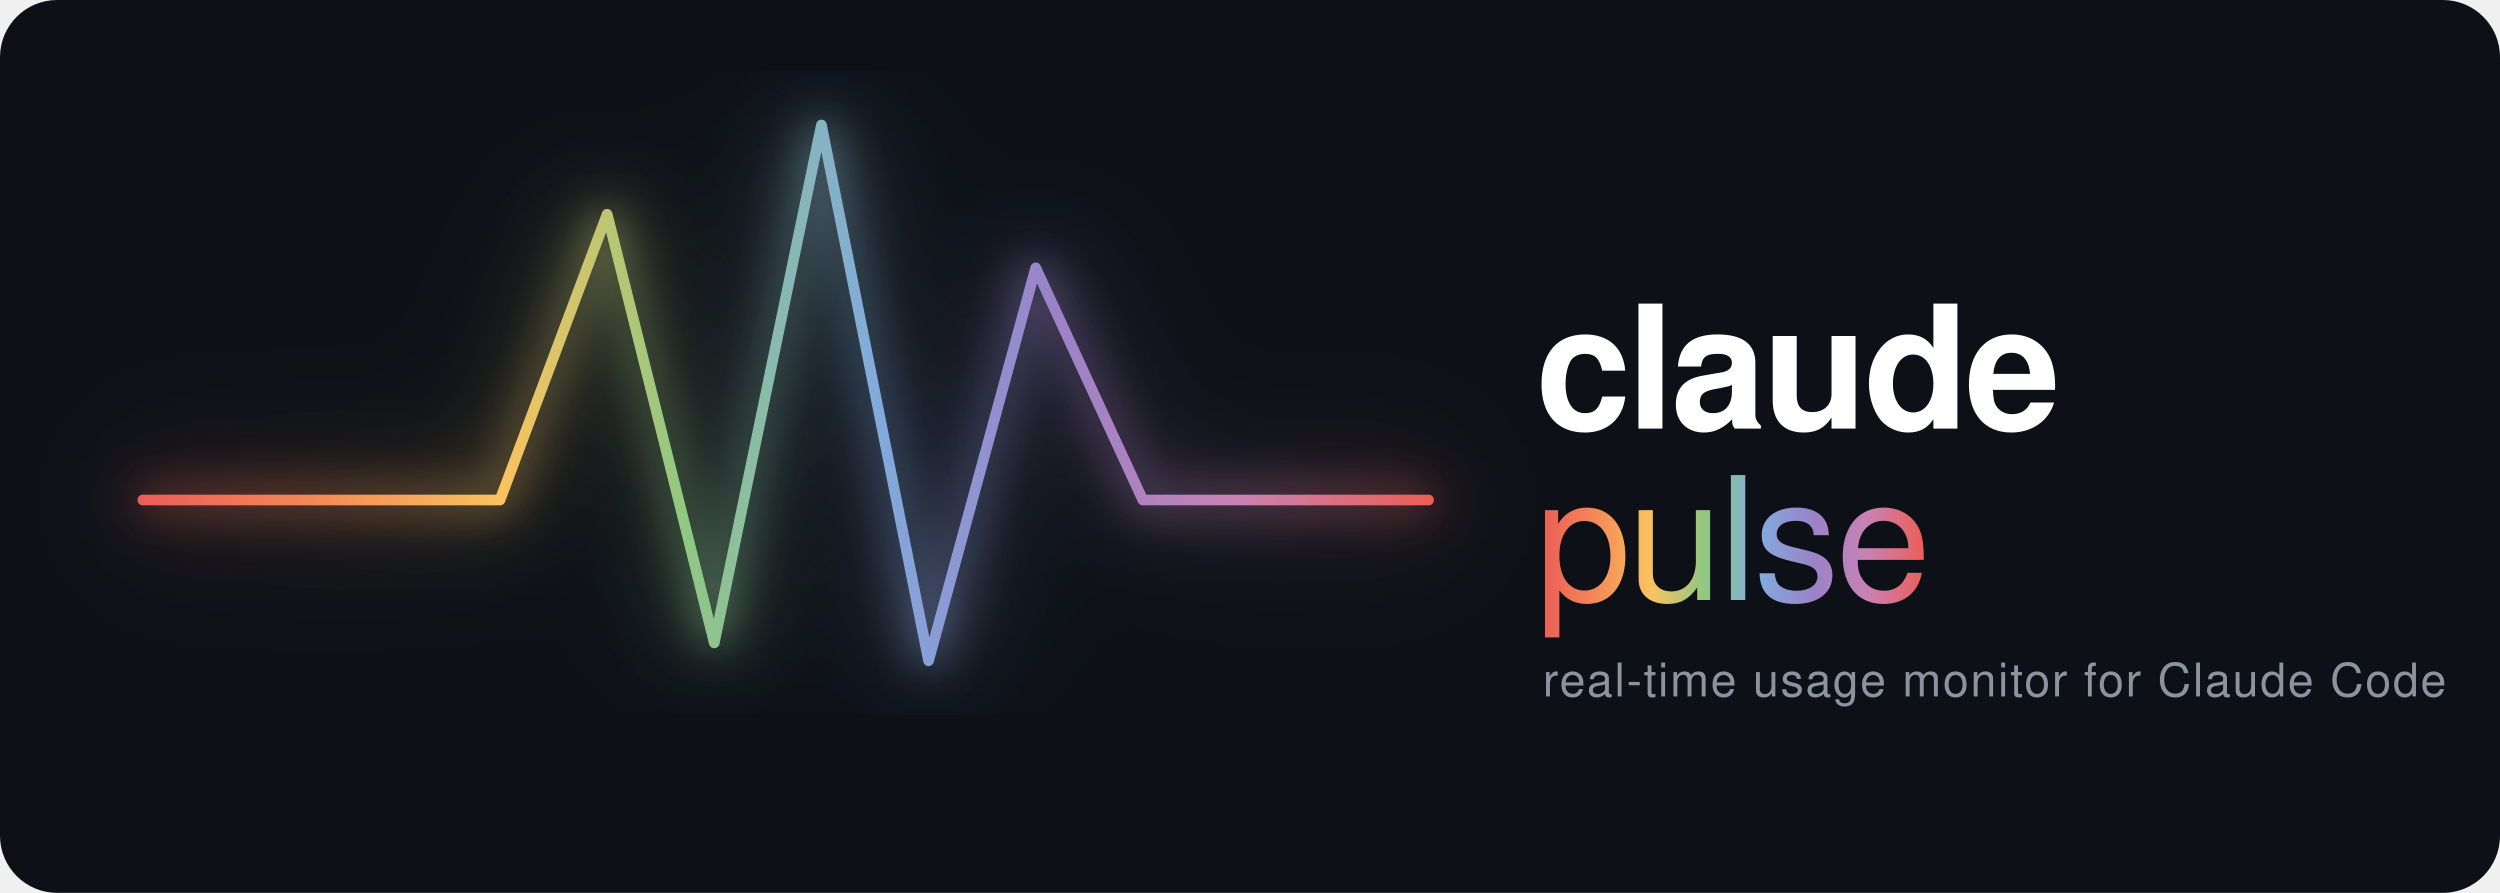
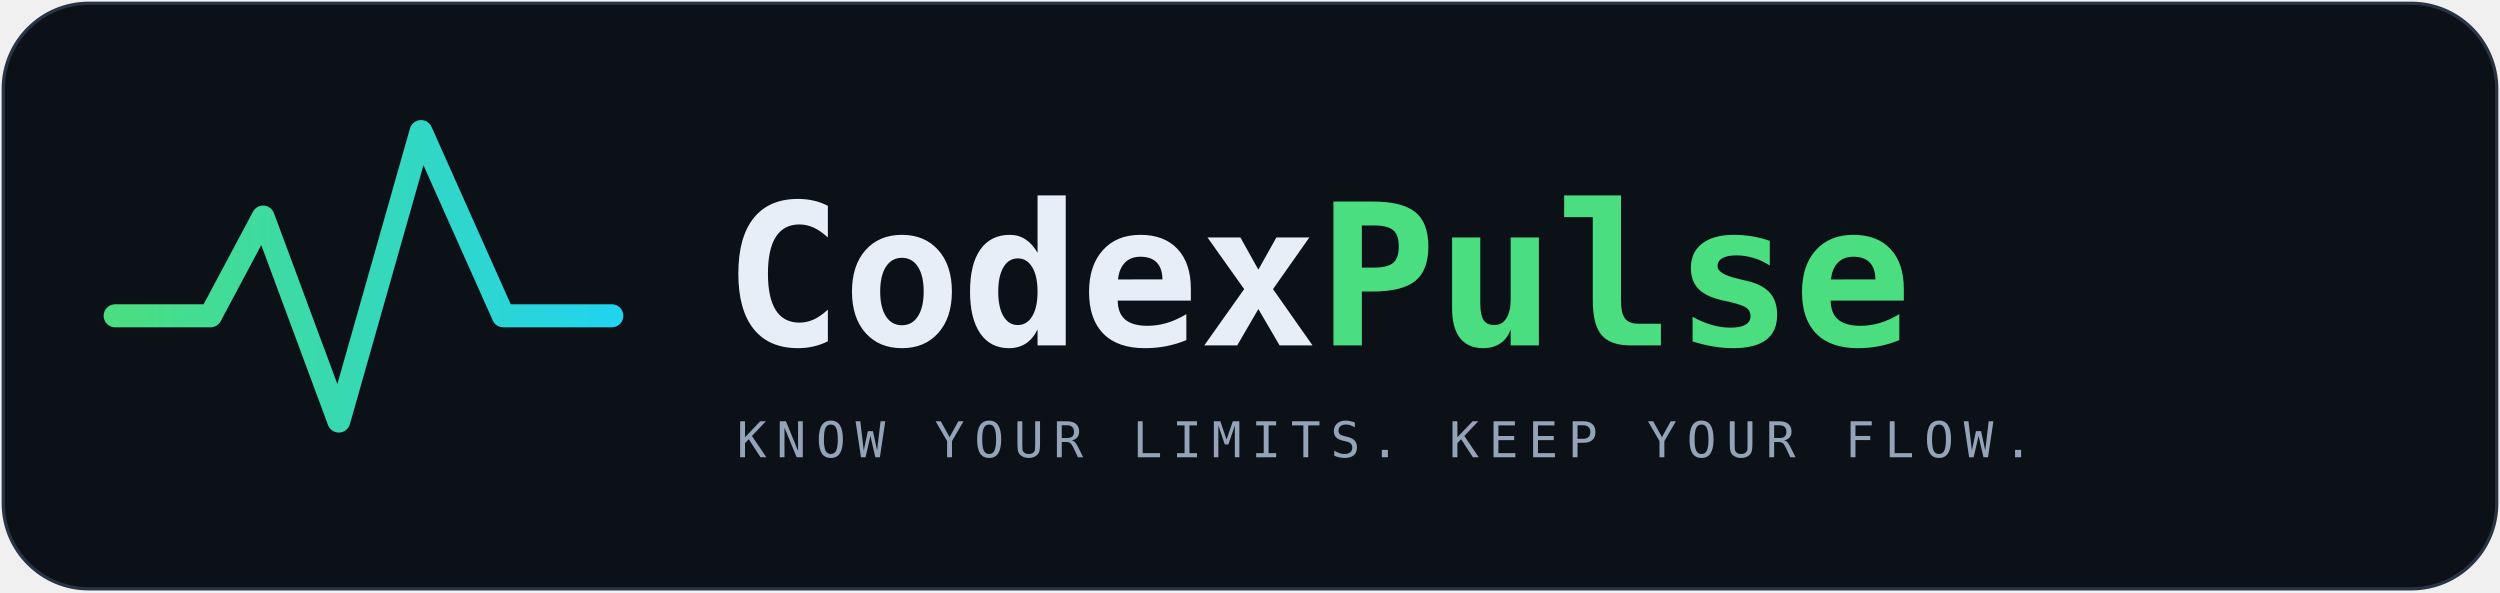
- <svg xmlns="http://www.w3.org/2000/svg" viewBox="0 0 700 250" width="700" height="250">
+ <svg xmlns="http://www.w3.org/2000/svg" width="760" height="180" viewBox="0 0 760 180" role="img" aria-label="CodexPulse">
  <defs>
-     <linearGradient id="g" x1="0%" y1="0%" x2="100%" y2="0%">
-       <stop offset="0%" stop-color="#eb5f57" />
-       <stop offset="14%" stop-color="#f58b57" />
-       <stop offset="28%" stop-color="#fac35f" />
-       <stop offset="42%" stop-color="#91c882" />
-       <stop offset="57%" stop-color="#82aadc" />
-       <stop offset="71%" stop-color="#9b82c8" />
-       <stop offset="85%" stop-color="#c882b4" />
-       <stop offset="100%" stop-color="#eb5f57" />
+     <linearGradient id="pulse">
+       <stop stop-color="#4ade80" />
+       <stop offset="1" stop-color="#22d3ee" />
    </linearGradient>
-     <filter id="g1">
-       <feGaussianBlur stdDeviation="6" />
-     </filter>
-     <filter id="g2">
-       <feGaussianBlur stdDeviation="12" />
-     </filter>
-     <filter id="g3">
-       <feGaussianBlur stdDeviation="20" />
-     </filter>
  </defs>
-   <rect width="700" height="250" fill="#0d1117" rx="16" />
-   <polyline points="40,140 100,140 140,140 170,60 200,180 230,35 260,185 290,75 320,140 360,140 400,140" fill="none" stroke="url(#g)" stroke-width="8" stroke-linecap="round" stroke-linejoin="round" opacity="0.15" filter="url(#g3)" />
-   <polyline points="40,140 100,140 140,140 170,60 200,180 230,35 260,185 290,75 320,140 360,140 400,140" fill="none" stroke="url(#g)" stroke-width="6" stroke-linecap="round" stroke-linejoin="round" opacity="0.4" filter="url(#g2)" />
-   <polyline points="40,140 100,140 140,140 170,60 200,180 230,35 260,185 290,75 320,140 360,140 400,140" fill="none" stroke="url(#g)" stroke-width="4" stroke-linecap="round" stroke-linejoin="round" opacity="0.6" filter="url(#g1)" />
-   <polyline points="40,140 100,140 140,140 170,60 200,180 230,35 260,185 290,75 320,140 360,140 400,140" fill="none" stroke="url(#g)" stroke-width="3" stroke-linecap="round" stroke-linejoin="round" />
-   <text x="430" y="120" font-family="-apple-system,BlinkMacSystemFont,'Segoe UI',Helvetica,Arial,sans-serif" font-size="48" font-weight="700" fill="#ffffff" letter-spacing="-1">claude</text>
-   <text x="430" y="168" font-family="-apple-system,BlinkMacSystemFont,'Segoe UI',Helvetica,Arial,sans-serif" font-size="48" font-weight="300" fill="url(#g)" letter-spacing="-1">pulse</text>
-   <text x="432" y="195" font-family="-apple-system,BlinkMacSystemFont,'Segoe UI',Helvetica,Arial,sans-serif" font-size="13" fill="#8b949e" letter-spacing="0.5">real-time usage monitor for Claude Code</text>
+   <rect x="1" y="1" width="758" height="178" rx="26" fill="#0c1017" stroke="#283444" />
+   <path d="M35 96h29l16-30 23 62 25-88 25 56h33" fill="none" stroke="url(#pulse)" stroke-width="7" stroke-linecap="round" stroke-linejoin="round" />
+   <text x="220" y="105" font-family="Consolas,Menlo,monospace" font-size="60" font-weight="700" fill="#e7eef8">Codex<tspan fill="#4ade80">Pulse</tspan>
+   </text>
+   <text x="224" y="139" font-family="Consolas,Menlo,monospace" font-size="15" letter-spacing="3" fill="#94a3b8">KNOW YOUR LIMITS. KEEP YOUR FLOW.</text>
</svg>
